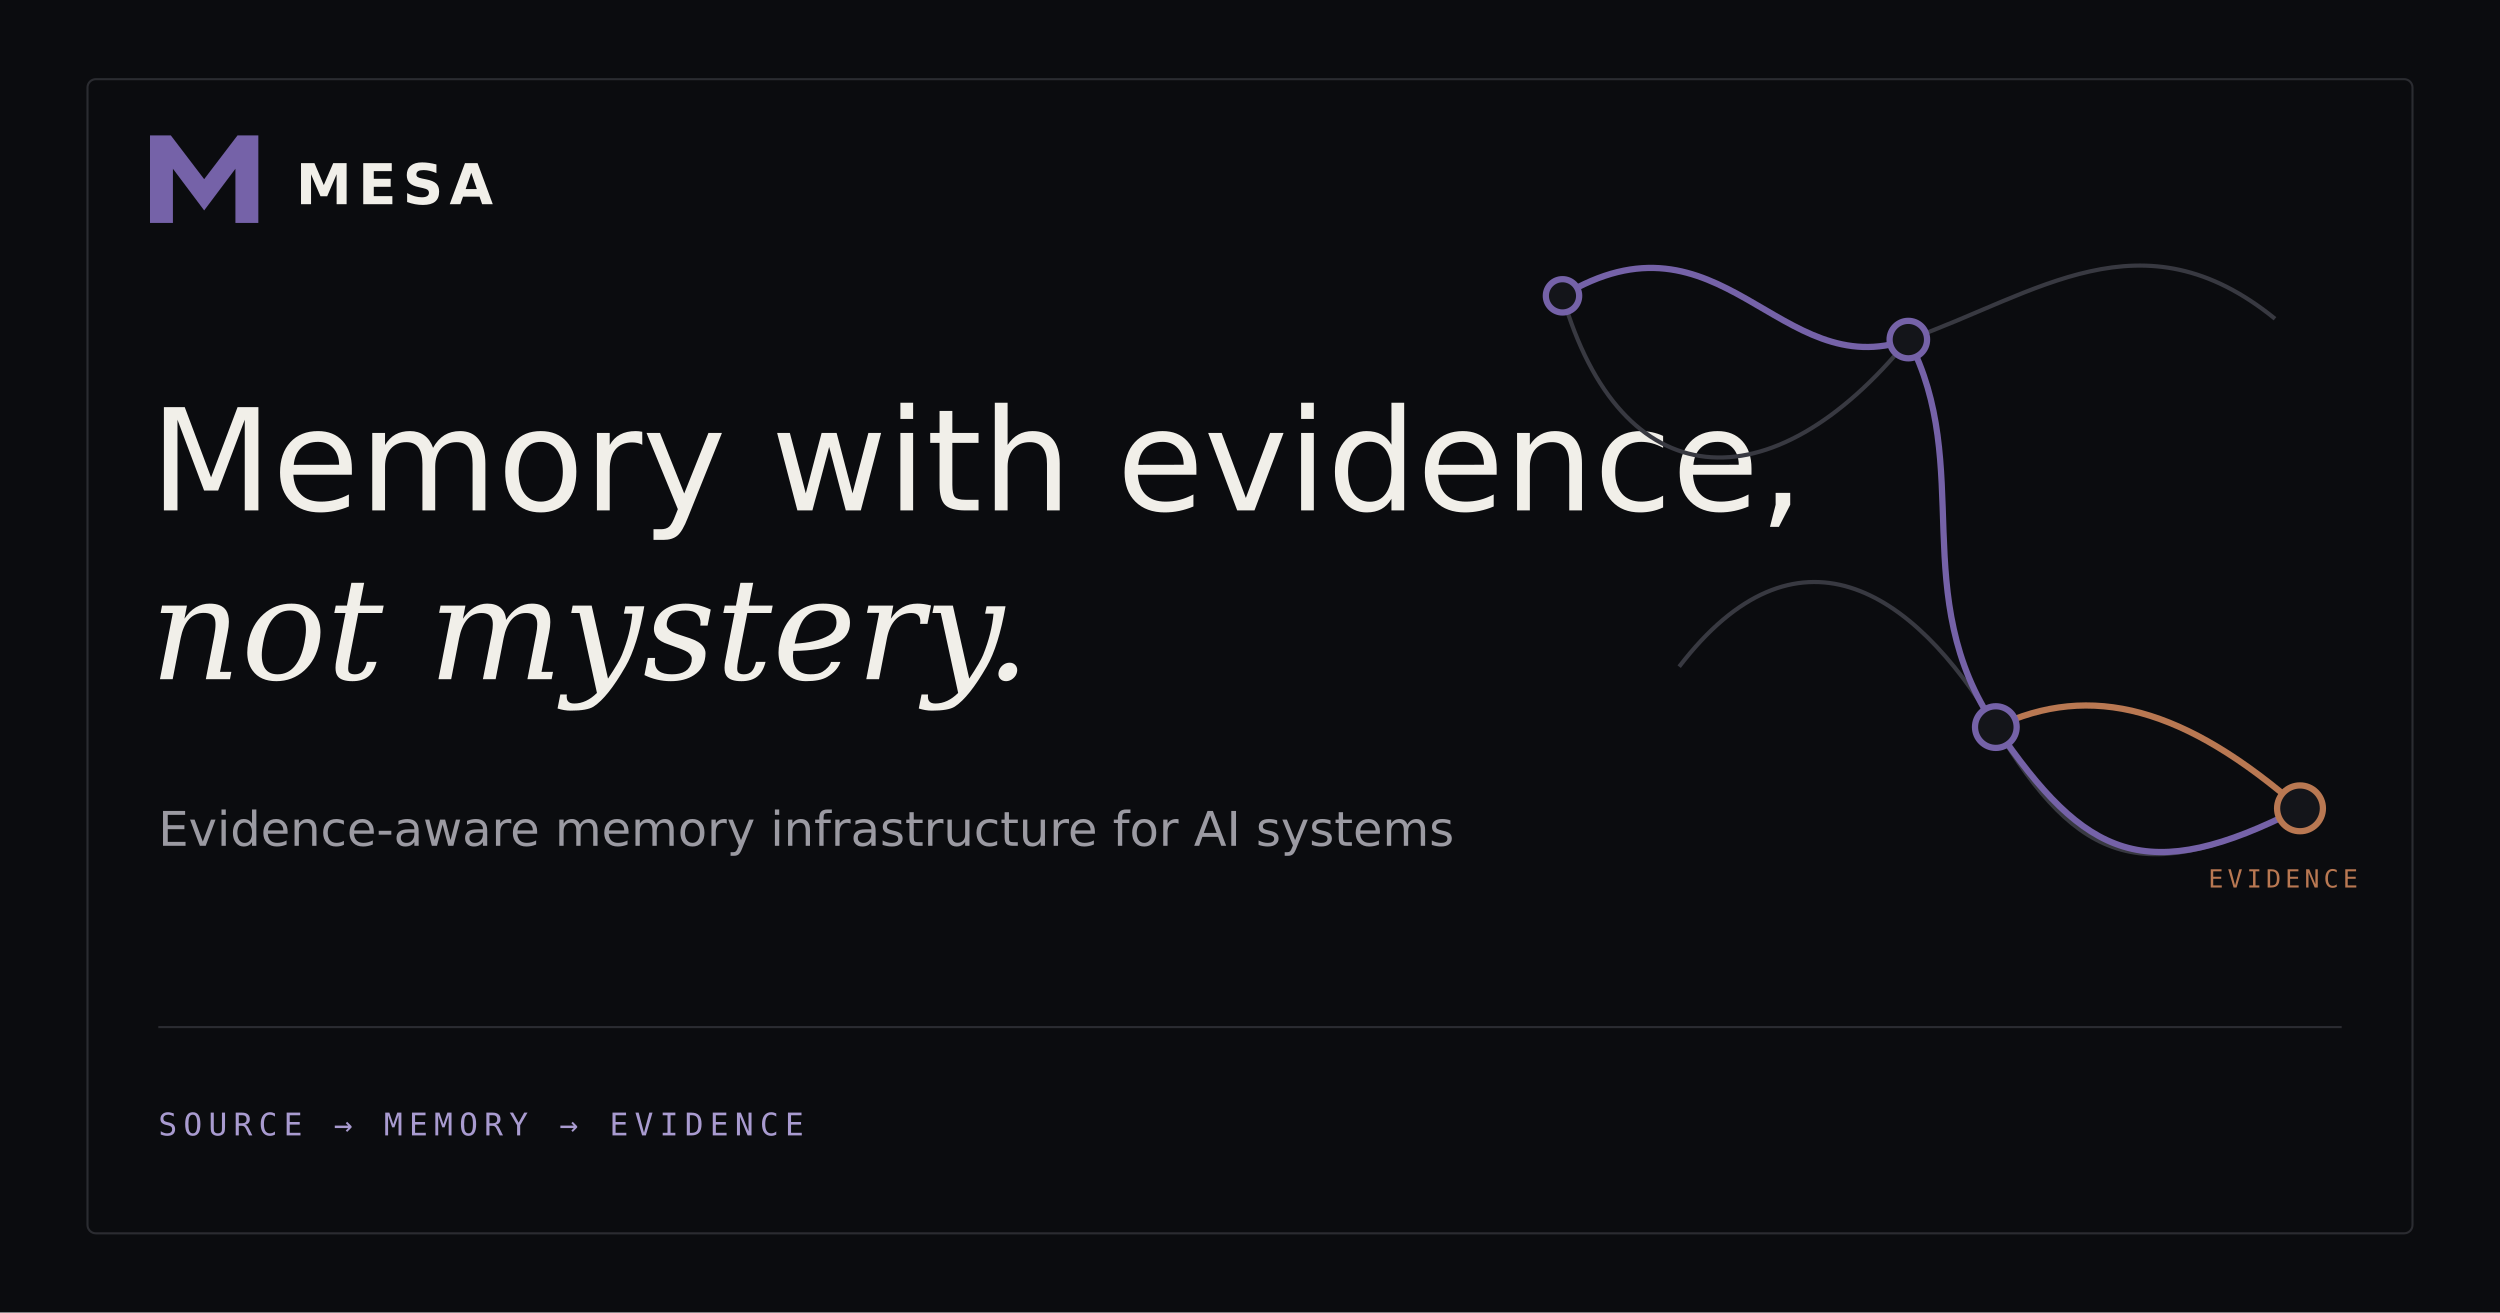
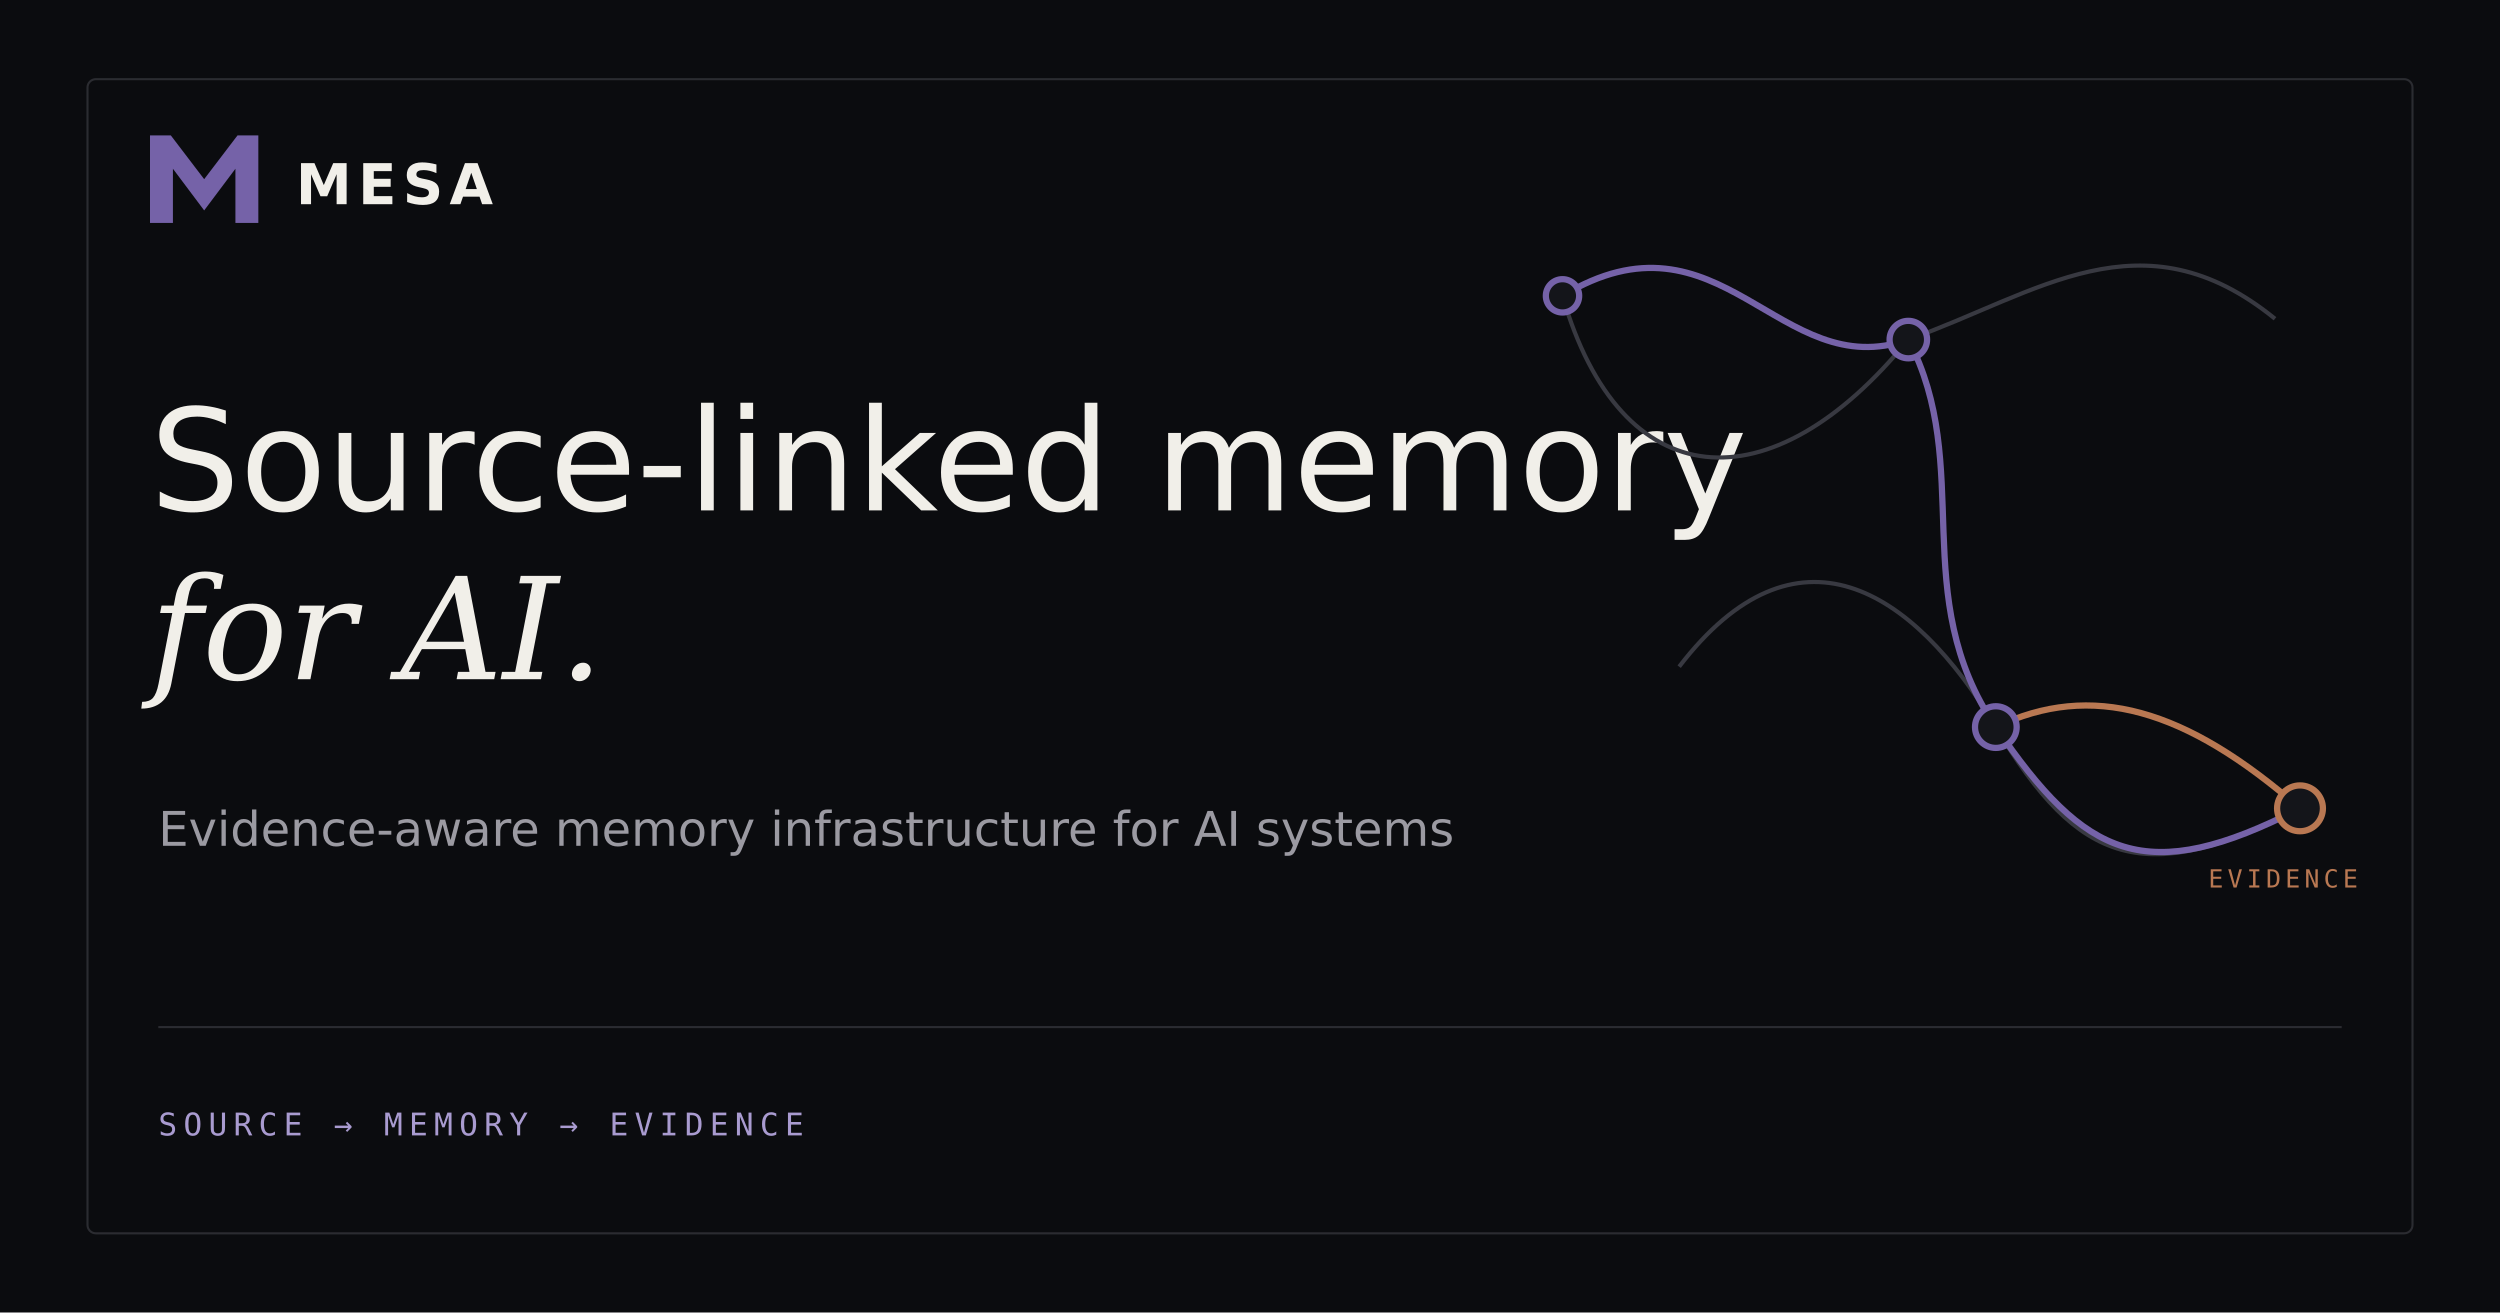
<svg xmlns="http://www.w3.org/2000/svg" width="1200" height="630" viewBox="0 0 1200 630" role="img" aria-labelledby="title desc">
  <rect width="1200" height="630" fill="#0b0c0f" />
  <rect x="42" y="38" width="1116" height="554" rx="4" fill="none" stroke="#2b2c31" />
  <g transform="translate(72 65)">
    <path d="M0 42V0h10l16 21L42 0h10v42H41V16L26 36 11 16v26Z" fill="#7562a8" />
    <text x="70" y="33" fill="#f1efe9" font-family="DejaVu Sans,Arial,sans-serif" font-size="27" font-weight="700" letter-spacing="3">MESA</text>
  </g>
-   <text x="72" y="245" fill="#f1efe9" font-family="DejaVu Sans,Arial,sans-serif" font-size="68" font-weight="400">Memory with evidence,</text>
-   <text x="72" y="326" fill="#f1efe9" font-family="DejaVu Serif,Georgia,serif" font-size="68" font-style="italic">not mystery.</text>
+   <text x="72" y="245" fill="#f1efe9" font-family="DejaVu Sans,Arial,sans-serif" font-size="68" font-weight="400">Source-linked memory</text>
+   <text x="72" y="326" fill="#f1efe9" font-family="DejaVu Serif,Georgia,serif" font-size="68" font-style="italic">for AI.</text>
  <text x="76" y="406" fill="#9b9aa2" font-family="DejaVu Sans,Arial,sans-serif" font-size="23">Evidence-aware memory infrastructure for AI systems</text>
  <line x1="76" y1="493" x2="1124" y2="493" stroke="#2b2c31" />
  <text x="76" y="545" fill="#a99bd0" font-family="DejaVu Sans Mono,monospace" font-size="15" letter-spacing="3">SOURCE  →  MEMORY  →  EVIDENCE</text>
  <g fill="none" stroke="#383941" stroke-width="2">
    <path d="M750 142C826 96 854 185 916 163S1028 101 1092 153" />
    <path d="M750 142C778 239 850 244 916 163" />
    <path d="M806 320C862 247 918 282 958 349S1030 426 1104 388" />
    <path d="M916 163C948 224 915 286 958 349" />
  </g>
  <path d="M750 142C826 96 854 185 916 163C948 224 915 286 958 349S1030 426 1104 388" fill="none" stroke="#7562a8" stroke-width="3" />
  <path d="M958 349C1004 327 1049 340 1104 388" fill="none" stroke="#b97852" stroke-width="3" />
  <g fill="#14151a" stroke="#7562a8" stroke-width="3">
    <circle cx="750" cy="142" r="8" />
    <circle cx="916" cy="163" r="9" />
    <circle cx="958" cy="349" r="10" />
  </g>
  <circle cx="1104" cy="388" r="11" fill="#14151a" stroke="#b97852" stroke-width="3" />
  <text x="1060" y="426" fill="#b97852" font-family="DejaVu Sans Mono,monospace" font-size="12" letter-spacing="2">EVIDENCE</text>
</svg>
